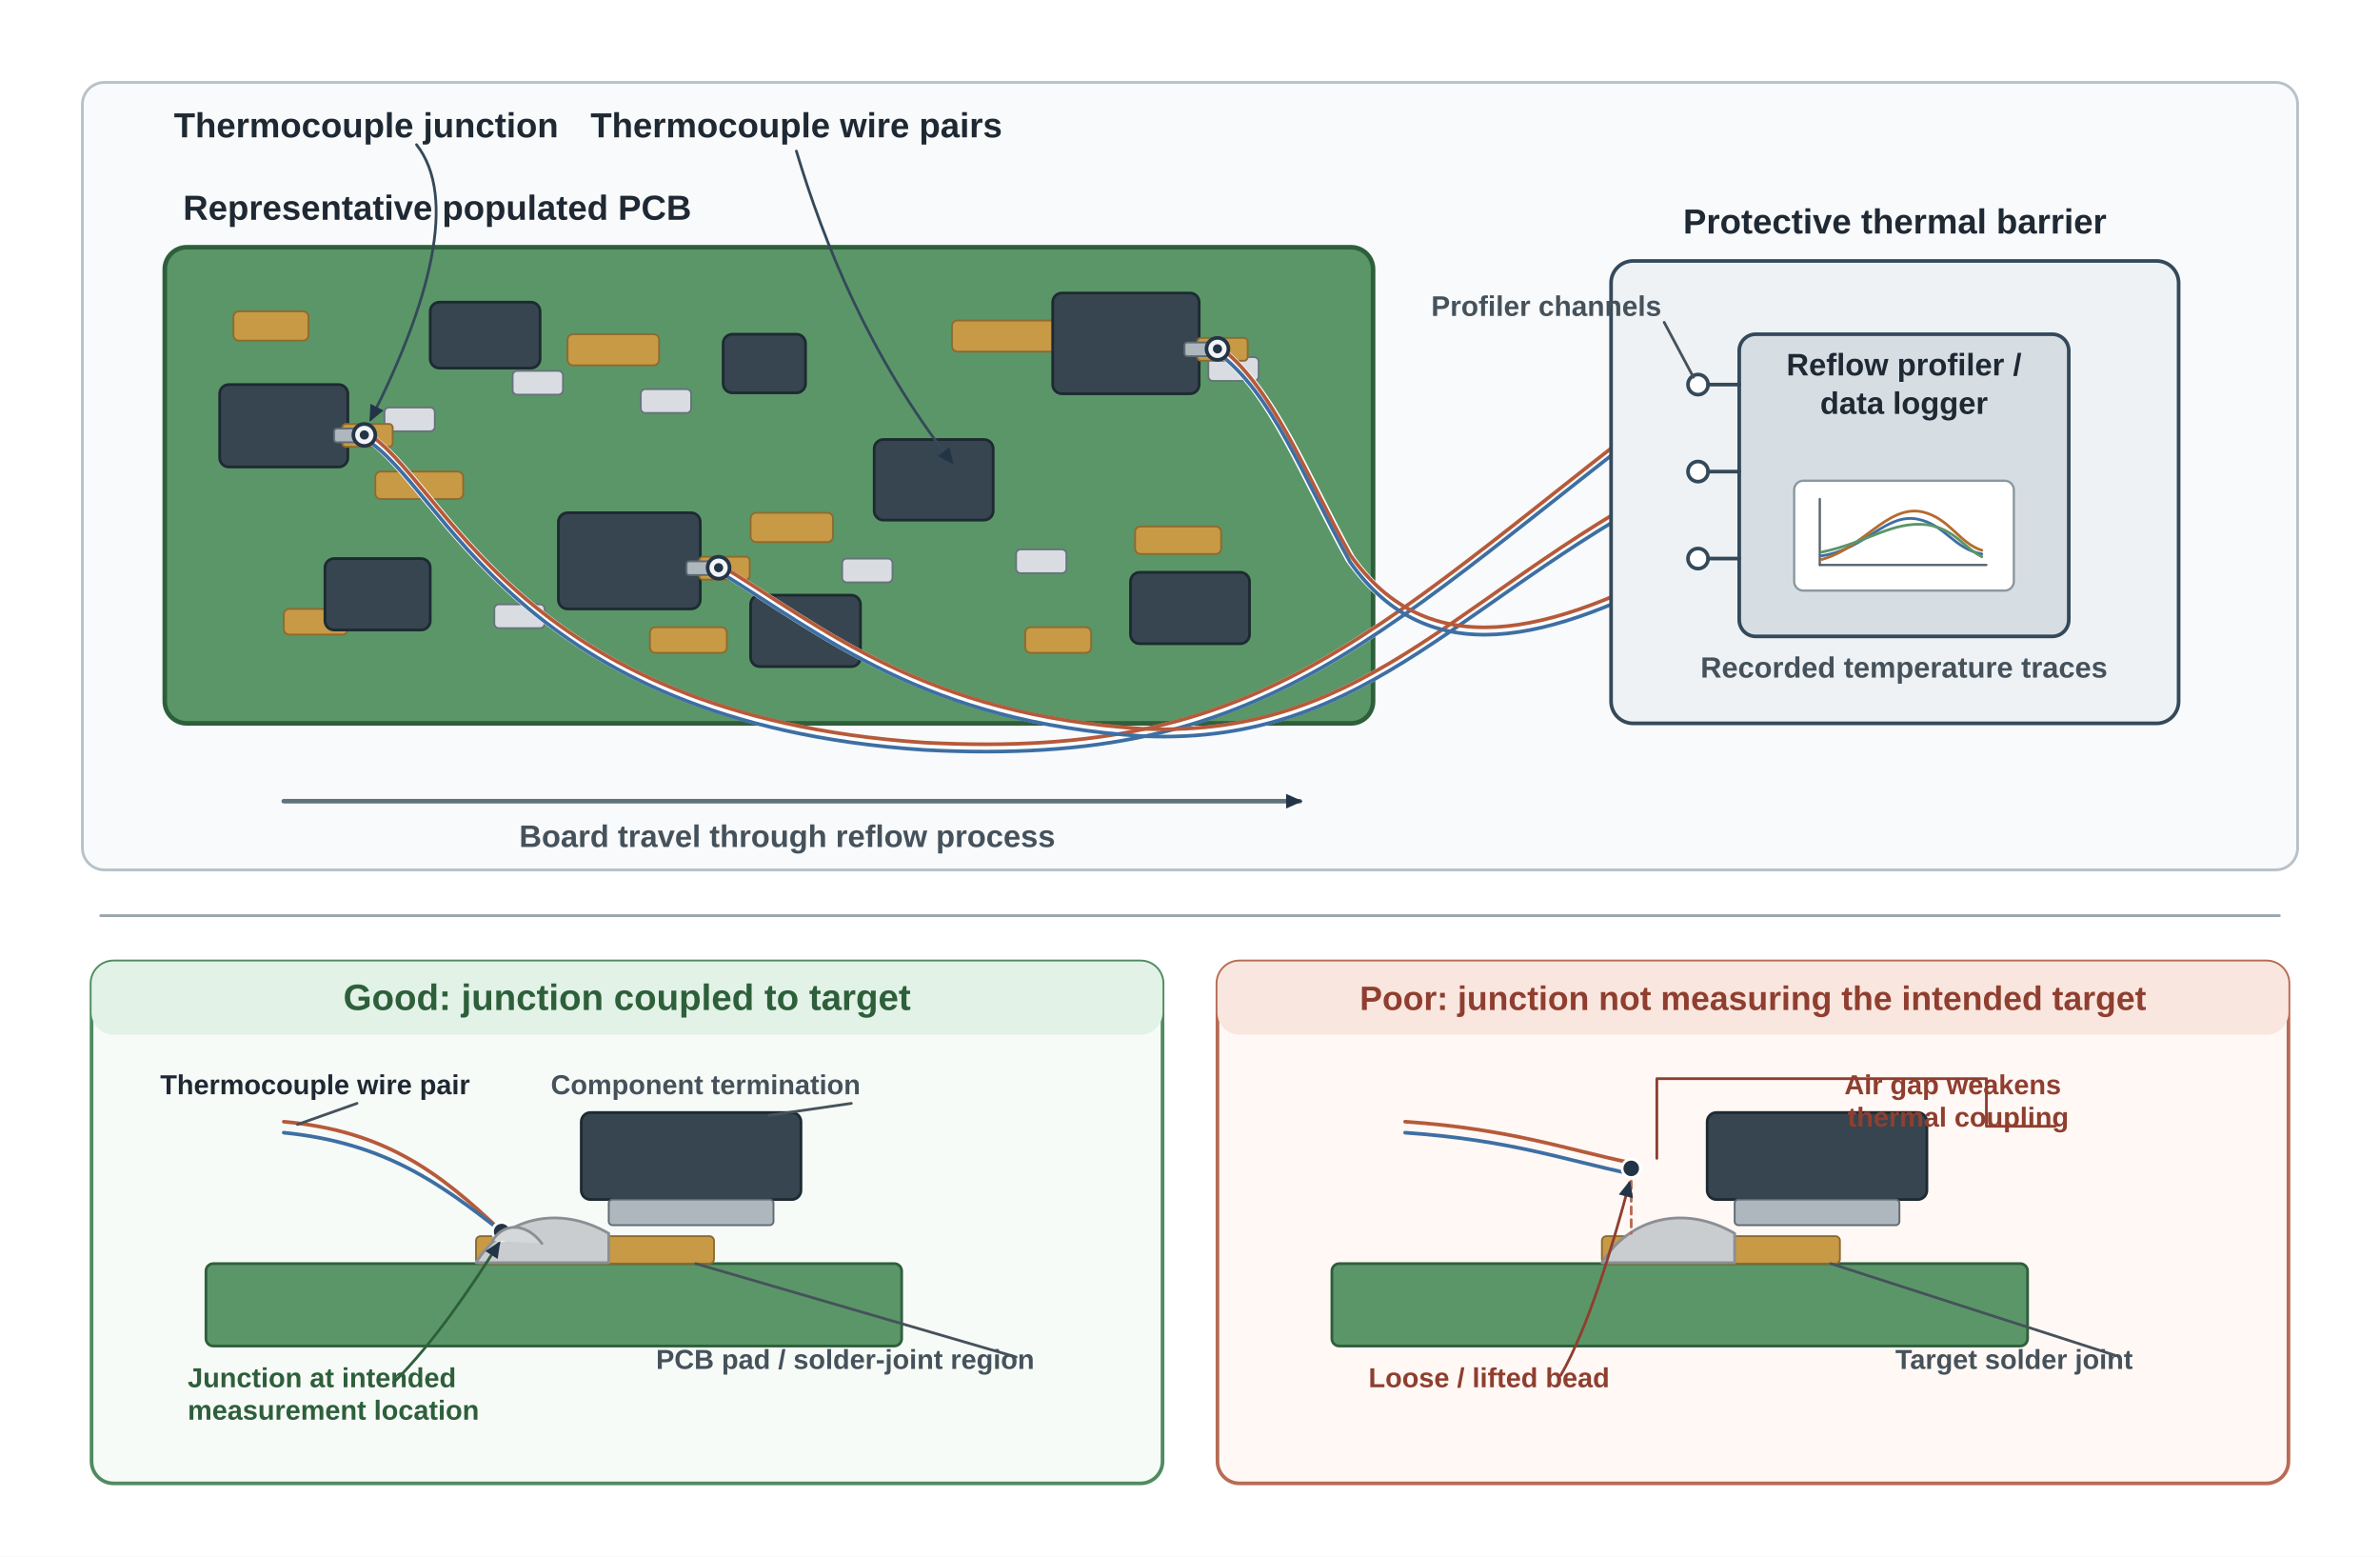
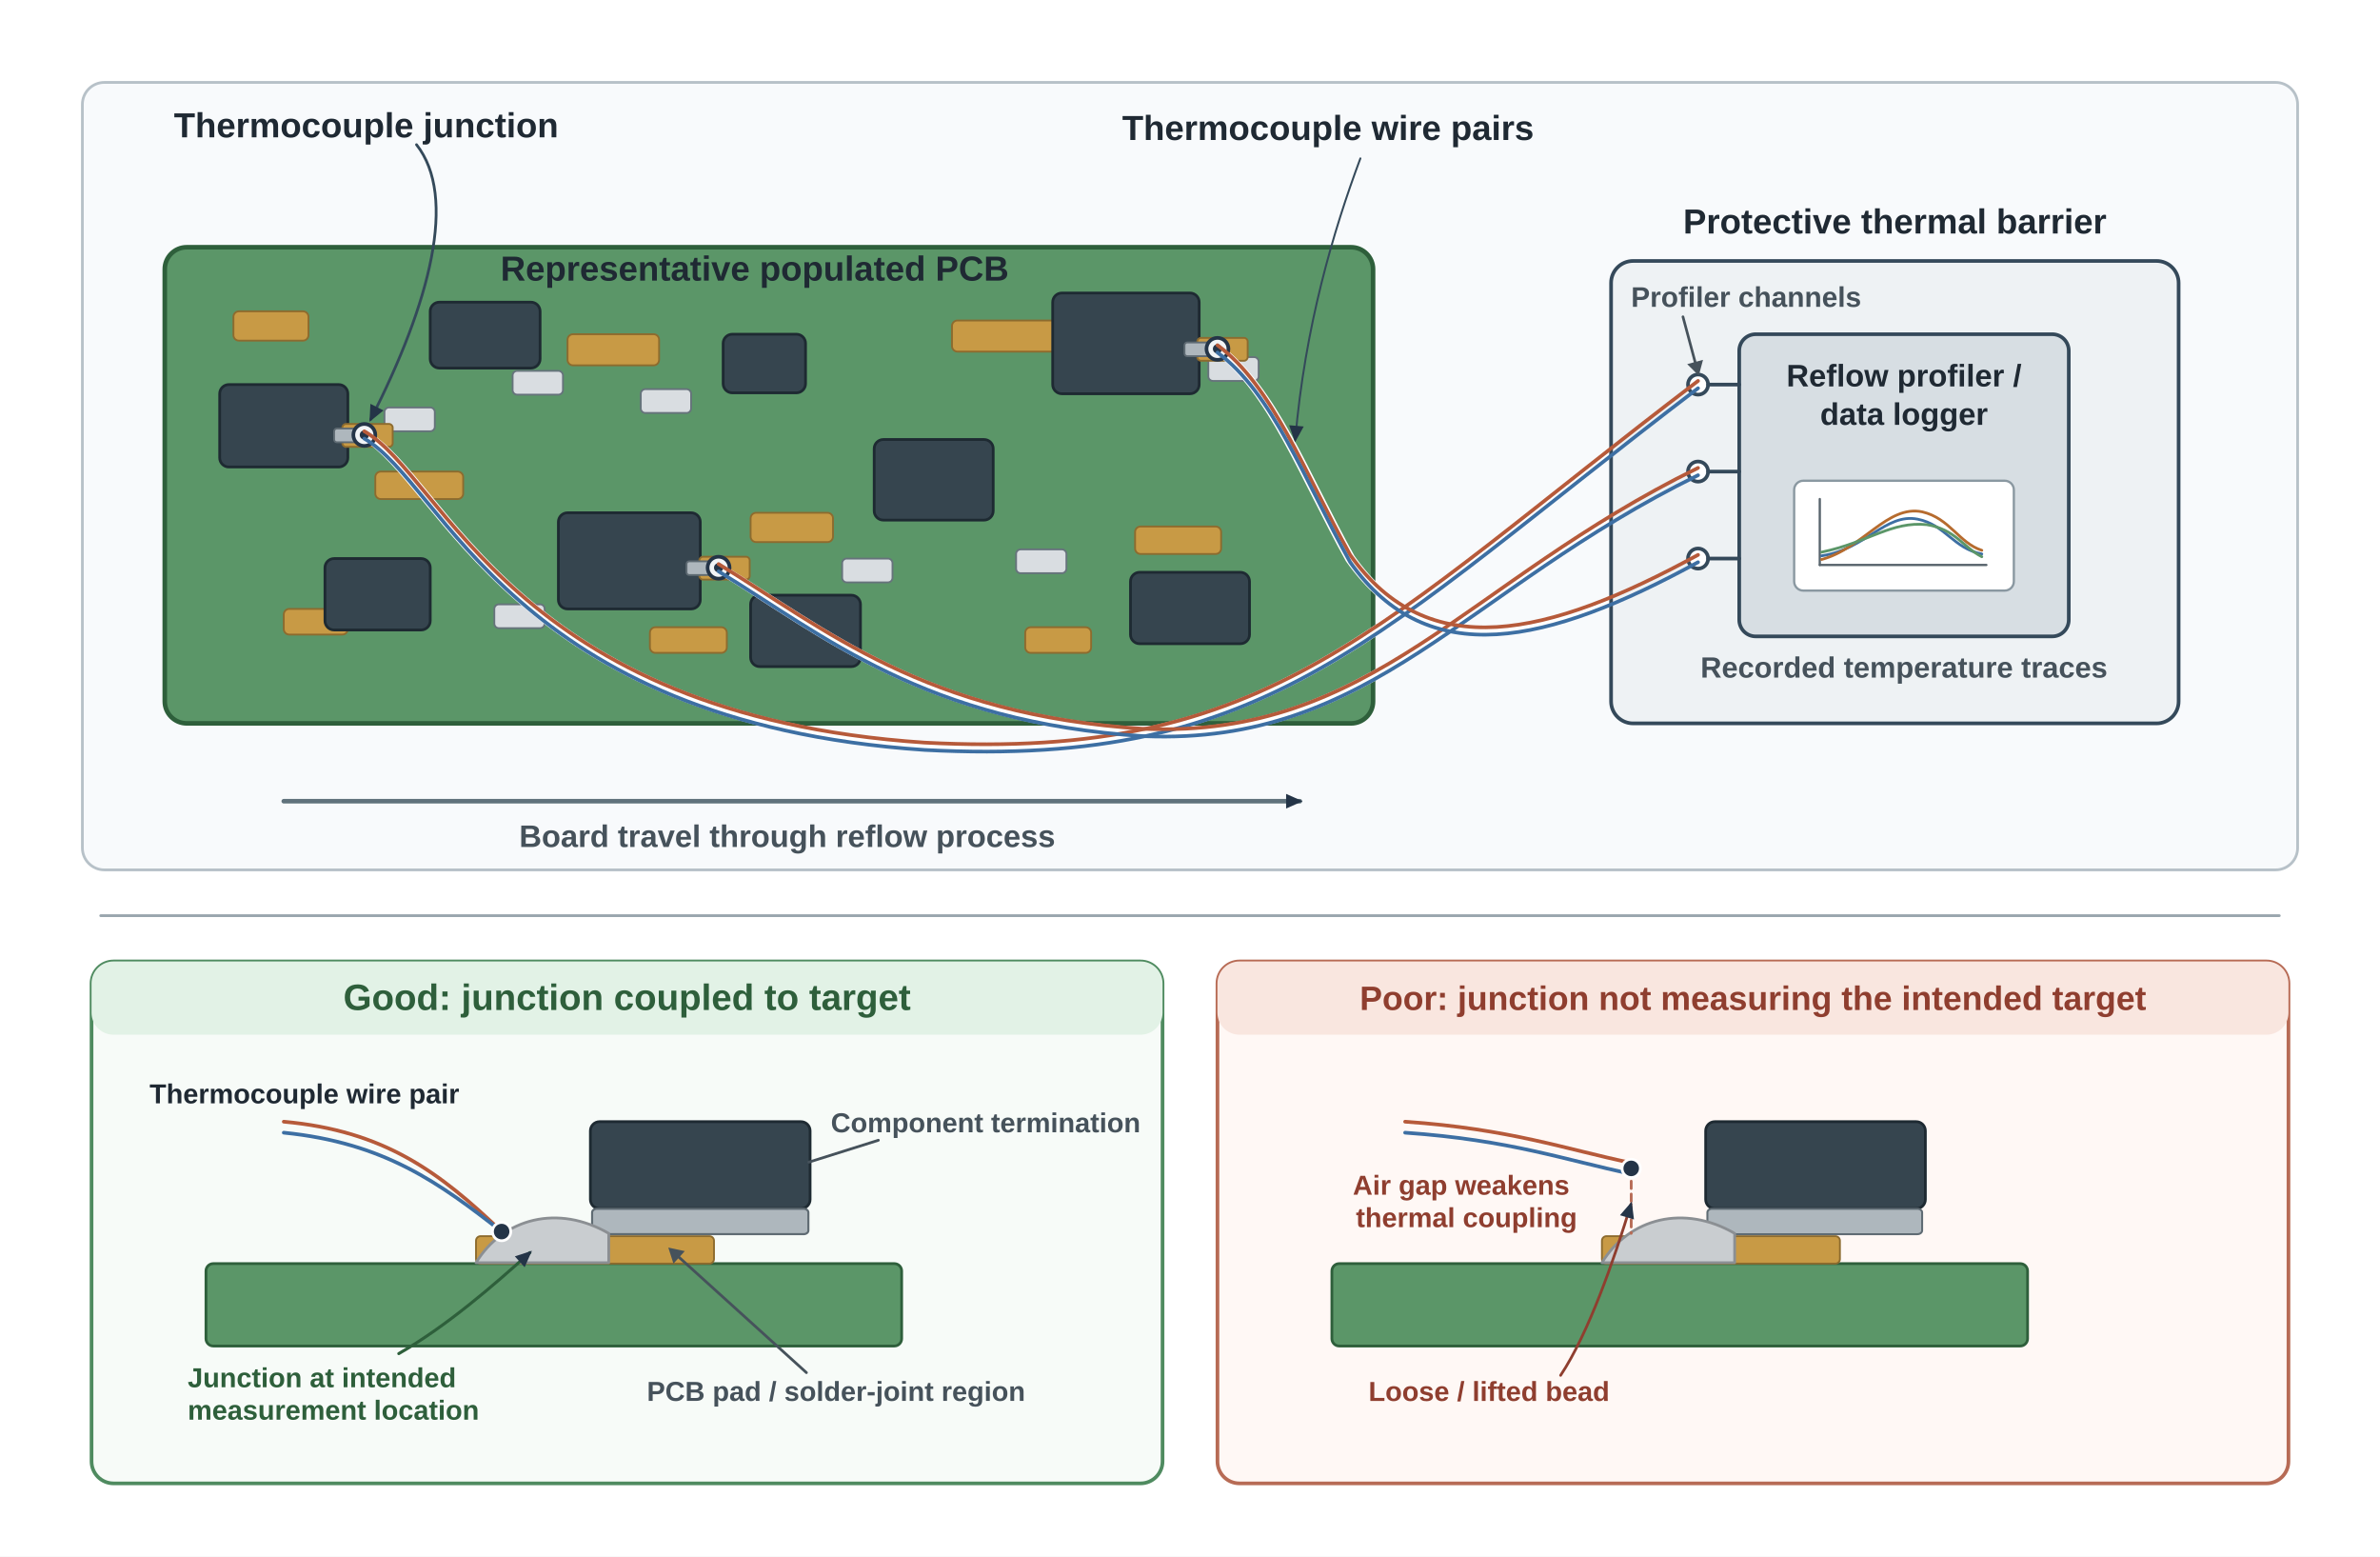
- <svg xmlns="http://www.w3.org/2000/svg" width="2600" height="1700" viewBox="0 0 2600 1700" preserveAspectRatio="xMidYMid meet">
-   <defs>
+ <svg xmlns="http://www.w3.org/2000/svg" width="2600" height="1700" viewBox="0 0 2600 1700" preserveAspectRatio="xMidYMid meet" version="1.1" id="svg78">
+   <defs id="defs1">
+     <marker style="overflow:visible" id="Triangle" refX="0" refY="0" orient="auto-start-reverse" markerWidth="1" markerHeight="1" viewBox="0 0 1 1" preserveAspectRatio="xMidYMid">
+       <path transform="scale(0.5)" style="fill:context-stroke;fill-rule:evenodd;stroke:context-stroke;stroke-width:1pt" d="M 5.77,0 -2.88,5 V -5 Z" id="path135" />
+     </marker>
    <marker id="arrowDark" markerWidth="18" markerHeight="16" refX="15" refY="8" orient="auto" markerUnits="userSpaceOnUse" viewBox="0 0 18 16">
-       <path d="M0,0 L18,8 L0,16 Z" fill="#243447" />
+       <path d="M0,0 L18,8 L0,16 Z" fill="#243447" id="path1" />
    </marker>
  </defs>
-   <rect x="0" y="0" width="2600" height="1700" fill="#ffffff" />
-   <rect x="90" y="90" width="2420" height="860" rx="24" ry="24" fill="#F8FAFC" stroke="#B7C1C8" stroke-width="3" />
-   <rect x="180" y="270" width="1320" height="520" rx="24" ry="24" fill="#5B9668" stroke="#2E5F3B" stroke-width="5" />
-   <rect x="255" y="340" width="82" height="32" rx="6" ry="6" fill="#C89A45" stroke="#8D6B2E" stroke-width="2" />
-   <rect x="410" y="515" width="96" height="30" rx="6" ry="6" fill="#C89A45" stroke="#8D6B2E" stroke-width="2" />
-   <rect x="620" y="365" width="100" height="34" rx="6" ry="6" fill="#C89A45" stroke="#8D6B2E" stroke-width="2" />
-   <rect x="820" y="560" width="90" height="32" rx="6" ry="6" fill="#C89A45" stroke="#8D6B2E" stroke-width="2" />
-   <rect x="1040" y="350" width="118" height="34" rx="6" ry="6" fill="#C89A45" stroke="#8D6B2E" stroke-width="2" />
-   <rect x="1240" y="575" width="94" height="30" rx="6" ry="6" fill="#C89A45" stroke="#8D6B2E" stroke-width="2" />
-   <rect x="310" y="665" width="70" height="28" rx="6" ry="6" fill="#C89A45" stroke="#8D6B2E" stroke-width="2" />
-   <rect x="710" y="685" width="84" height="28" rx="6" ry="6" fill="#C89A45" stroke="#8D6B2E" stroke-width="2" />
-   <rect x="1120" y="685" width="72" height="28" rx="6" ry="6" fill="#C89A45" stroke="#8D6B2E" stroke-width="2" />
-   <rect x="240" y="420" width="140" height="90" rx="10" ry="10" fill="#36454F" stroke="#1E2A32" stroke-width="3" />
-   <rect x="470" y="330" width="120" height="72" rx="10" ry="10" fill="#36454F" stroke="#1E2A32" stroke-width="3" />
-   <rect x="610" y="560" width="155" height="105" rx="10" ry="10" fill="#36454F" stroke="#1E2A32" stroke-width="3" />
-   <rect x="790" y="365" width="90" height="64" rx="10" ry="10" fill="#36454F" stroke="#1E2A32" stroke-width="3" />
-   <rect x="955" y="480" width="130" height="88" rx="10" ry="10" fill="#36454F" stroke="#1E2A32" stroke-width="3" />
-   <rect x="1150" y="320" width="160" height="110" rx="10" ry="10" fill="#36454F" stroke="#1E2A32" stroke-width="3" />
-   <rect x="1235" y="625" width="130" height="78" rx="10" ry="10" fill="#36454F" stroke="#1E2A32" stroke-width="3" />
-   <rect x="355" y="610" width="115" height="78" rx="10" ry="10" fill="#36454F" stroke="#1E2A32" stroke-width="3" />
-   <rect x="820" y="650" width="120" height="78" rx="10" ry="10" fill="#36454F" stroke="#1E2A32" stroke-width="3" />
-   <rect x="420" y="445" width="55" height="26" rx="5" ry="5" fill="#D9DDE1" stroke="#66737B" stroke-width="2" />
-   <rect x="540" y="660" width="55" height="26" rx="5" ry="5" fill="#D9DDE1" stroke="#66737B" stroke-width="2" />
-   <rect x="700" y="425" width="55" height="26" rx="5" ry="5" fill="#D9DDE1" stroke="#66737B" stroke-width="2" />
-   <rect x="920" y="610" width="55" height="26" rx="5" ry="5" fill="#D9DDE1" stroke="#66737B" stroke-width="2" />
-   <rect x="1320" y="390" width="55" height="26" rx="5" ry="5" fill="#D9DDE1" stroke="#66737B" stroke-width="2" />
-   <rect x="1110" y="600" width="55" height="26" rx="5" ry="5" fill="#D9DDE1" stroke="#66737B" stroke-width="2" />
-   <rect x="560" y="405" width="55" height="26" rx="5" ry="5" fill="#D9DDE1" stroke="#66737B" stroke-width="2" />
-   <text x="200" y="240" fill="#1F2933" font-family="Arial, Helvetica, sans-serif" font-size="38" font-weight="bold" text-anchor="start">Representative populated PCB</text>
-   <line x1="310" y1="875" x2="1420" y2="875" stroke="#60727C" stroke-width="5" stroke-linecap="round" fill="none" marker-end="url(#arrowDark)" />
-   <text x="860" y="925" fill="#46525B" font-family="Arial, Helvetica, sans-serif" font-size="34" font-weight="bold" text-anchor="middle">Board travel through reflow process</text>
-   <rect x="374" y="463" width="55" height="25" rx="4" ry="4" fill="#C89A45" stroke="#8D6B2E" stroke-width="2" />
-   <rect x="365" y="468" width="36" height="15" rx="3" ry="3" fill="#AEB7BD" stroke="#5F6B73" stroke-width="2" />
-   <rect x="764" y="608" width="55" height="25" rx="4" ry="4" fill="#C89A45" stroke="#8D6B2E" stroke-width="2" />
-   <rect x="750" y="613" width="38" height="15" rx="3" ry="3" fill="#AEB7BD" stroke="#5F6B73" stroke-width="2" />
-   <rect x="1308" y="369" width="55" height="25" rx="4" ry="4" fill="#C89A45" stroke="#8D6B2E" stroke-width="2" />
-   <rect x="1294" y="374" width="39" height="15" rx="3" ry="3" fill="#AEB7BD" stroke="#5F6B73" stroke-width="2" />
-   <path d="M398,475 C485,525 560,785 1010,815 C1390,835 1500,690 1855,420" stroke="#ffffff" stroke-width="11" stroke-linecap="round" stroke-linejoin="round" fill="none" />
-   <path d="M785,620 C900,690 1010,785 1250,800 C1500,810 1600,640 1855,515" stroke="#ffffff" stroke-width="11" stroke-linecap="round" stroke-linejoin="round" fill="none" />
-   <path d="M1330,381 C1390,425 1425,520 1475,610 C1560,730 1690,700 1855,610" stroke="#ffffff" stroke-width="11" stroke-linecap="round" stroke-linejoin="round" fill="none" />
-   <path d="M398,475 C485,525 560,785 1010,815 C1390,835 1500,690 1855,420" transform="translate(0,-4)" stroke="#B65A3A" stroke-width="4" stroke-linecap="round" stroke-linejoin="round" fill="none" />
-   <path d="M398,475 C485,525 560,785 1010,815 C1390,835 1500,690 1855,420" transform="translate(0,4)" stroke="#3D6FA3" stroke-width="4" stroke-linecap="round" stroke-linejoin="round" fill="none" />
-   <path d="M785,620 C900,690 1010,785 1250,800 C1500,810 1600,640 1855,515" transform="translate(0,-4)" stroke="#B65A3A" stroke-width="4" stroke-linecap="round" stroke-linejoin="round" fill="none" />
-   <path d="M785,620 C900,690 1010,785 1250,800 C1500,810 1600,640 1855,515" transform="translate(0,4)" stroke="#3D6FA3" stroke-width="4" stroke-linecap="round" stroke-linejoin="round" fill="none" />
-   <path d="M1330,381 C1390,425 1425,520 1475,610 C1560,730 1690,700 1855,610" transform="translate(0,-4)" stroke="#B65A3A" stroke-width="4" stroke-linecap="round" stroke-linejoin="round" fill="none" />
-   <path d="M1330,381 C1390,425 1425,520 1475,610 C1560,730 1690,700 1855,610" transform="translate(0,4)" stroke="#3D6FA3" stroke-width="4" stroke-linecap="round" stroke-linejoin="round" fill="none" />
-   <circle cx="398" cy="475" r="12" fill="#F2F4F6" stroke="#243447" stroke-width="4" />
-   <circle cx="398" cy="475" r="5" fill="#243447" />
-   <circle cx="785" cy="620" r="12" fill="#F2F4F6" stroke="#243447" stroke-width="4" />
-   <circle cx="785" cy="620" r="5" fill="#243447" />
-   <circle cx="1330" cy="381" r="12" fill="#F2F4F6" stroke="#243447" stroke-width="4" />
-   <circle cx="1330" cy="381" r="5" fill="#243447" />
-   <text x="190" y="150" fill="#1F2933" font-family="Arial, Helvetica, sans-serif" font-size="38" font-weight="bold" text-anchor="start">Thermocouple junction</text>
-   <path d="M455,158 C500,215 470,330 405,458" stroke="#34495A" stroke-width="3" stroke-linecap="round" stroke-linejoin="round" fill="none" marker-end="url(#arrowDark)" />
-   <text x="870" y="150" fill="#1F2933" font-family="Arial, Helvetica, sans-serif" font-size="38" font-weight="bold" text-anchor="middle">Thermocouple wire pairs</text>
-   <path d="M870,165 C900,265 950,390 1040,505" stroke="#34495A" stroke-width="3" stroke-linecap="round" stroke-linejoin="round" fill="none" marker-end="url(#arrowDark)" />
-   <rect x="1760" y="285" width="620" height="505" rx="24" ry="24" fill="#EEF2F4" stroke="#34495A" stroke-width="4" />
-   <text x="2070" y="255" fill="#1F2933" font-family="Arial, Helvetica, sans-serif" font-size="38" font-weight="bold" text-anchor="middle">Protective thermal barrier</text>
-   <rect x="1900" y="365" width="360" height="330" rx="18" ry="18" fill="#D7DEE3" stroke="#34495A" stroke-width="4" />
-   <text x="2080" y="410" fill="#1F2933" font-family="Arial, Helvetica, sans-serif" font-size="34" font-weight="bold" text-anchor="middle">Reflow profiler /</text>
-   <text x="2080" y="452" fill="#1F2933" font-family="Arial, Helvetica, sans-serif" font-size="34" font-weight="bold" text-anchor="middle">data logger</text>
-   <circle cx="1855" cy="420" r="11" fill="#ffffff" stroke="#34495A" stroke-width="4" />
-   <line x1="1866" y1="420" x2="1900" y2="420" stroke="#34495A" stroke-width="4" stroke-linecap="round" fill="none" />
-   <circle cx="1855" cy="515" r="11" fill="#ffffff" stroke="#34495A" stroke-width="4" />
-   <line x1="1866" y1="515" x2="1900" y2="515" stroke="#34495A" stroke-width="4" stroke-linecap="round" fill="none" />
-   <circle cx="1855" cy="610" r="11" fill="#ffffff" stroke="#34495A" stroke-width="4" />
-   <line x1="1866" y1="610" x2="1900" y2="610" stroke="#34495A" stroke-width="4" stroke-linecap="round" fill="none" />
-   <text x="1815" y="345" fill="#46525B" font-family="Arial, Helvetica, sans-serif" font-size="31" font-weight="bold" text-anchor="end">Profiler channels</text>
-   <line x1="1818" y1="352" x2="1850" y2="412" stroke="#46525B" stroke-width="3" stroke-linecap="round" fill="none" />
-   <rect x="1960" y="525" width="240" height="120" rx="10" ry="10" fill="#ffffff" stroke="#8A98A1" stroke-width="2.5" />
-   <line x1="1988" y1="617" x2="2170" y2="617" stroke="#58646C" stroke-width="2.5" stroke-linecap="round" fill="none" />
-   <line x1="1988" y1="617" x2="1988" y2="545" stroke="#58646C" stroke-width="2.5" stroke-linecap="round" fill="none" />
-   <path d="M 1990,607 C 2038,600 2060,560 2095,567 C 2125,573 2134,599 2165,605" stroke="#3D6FA3" stroke-width="3" stroke-linecap="round" stroke-linejoin="round" fill="none" />
-   <path d="M 1990,611 C 2035,599 2062,551 2100,559 C 2130,566 2140,593 2165,601" stroke="#B66B2E" stroke-width="3" stroke-linecap="round" stroke-linejoin="round" fill="none" />
-   <path d="M 1990,603 C 2042,592 2066,569 2105,573 C 2136,578 2145,598 2165,608" stroke="#5B9668" stroke-width="3" stroke-linecap="round" stroke-linejoin="round" fill="none" />
-   <text x="2080" y="740" fill="#46525B" font-family="Arial, Helvetica, sans-serif" font-size="32" font-weight="bold" text-anchor="middle">Recorded temperature traces</text>
-   <line x1="110" y1="1000" x2="2490" y2="1000" stroke="#9AA6AE" stroke-width="3" stroke-linecap="round" fill="none" />
-   <rect x="100" y="1050" width="1170" height="570" rx="24" ry="24" fill="#F7FBF8" stroke="#4F8B60" stroke-width="4" />
-   <rect x="100" y="1050" width="1170" height="80" rx="24" ry="24" fill="#E2F2E6" stroke="#4F8B60" stroke-width="0" />
-   <text x="685" y="1103" fill="#2E5F3B" font-family="Arial, Helvetica, sans-serif" font-size="40" font-weight="bold" text-anchor="middle">Good: junction coupled to target</text>
-   <rect x="225" y="1380" width="760" height="90" rx="8" ry="8" fill="#5B9668" stroke="#2E5F3B" stroke-width="3" />
-   <rect x="520" y="1350" width="260" height="30" rx="5" ry="5" fill="#C89A45" stroke="#8D6B2E" stroke-width="2" />
-   <rect x="635" y="1215" width="240" height="95" rx="10" ry="10" fill="#36454F" stroke="#1E2A32" stroke-width="3" />
-   <rect x="665" y="1310" width="180" height="28" rx="4" ry="4" fill="#AEB7BD" stroke="#5F6B73" stroke-width="2" />
-   <path d="M520,1379 C550,1330 610,1315 665,1347 L665,1379 Z" stroke="#8B8F93" stroke-width="3" stroke-linecap="round" stroke-linejoin="round" fill="#C9CDD0" />
-   <path d="M310,1225 C420,1235 480,1280 548,1345" stroke="#B65A3A" stroke-width="4" stroke-linecap="round" stroke-linejoin="round" fill="none" />
-   <path d="M310,1237 C420,1248 480,1292 548,1345" stroke="#3D6FA3" stroke-width="4" stroke-linecap="round" stroke-linejoin="round" fill="none" />
-   <circle cx="548" cy="1345" r="10" fill="#243447" stroke="#ffffff" stroke-width="3" />
-   <path d="M538,1355 C550,1335 575,1335 592,1358" stroke="#8B8F93" stroke-width="3" stroke-linecap="round" stroke-linejoin="round" fill="#D5D8DA" />
-   <text x="175" y="1195" fill="#1F2933" font-family="Arial, Helvetica, sans-serif" font-size="30" font-weight="bold" text-anchor="#46525B">Thermocouple wire pair</text>
-   <line x1="390" y1="1205" x2="325" y2="1228" stroke="#46525B" stroke-width="3" stroke-linecap="round" fill="none" />
-   <text x="940" y="1195" fill="#46525B" font-family="Arial, Helvetica, sans-serif" font-size="30" font-weight="bold" text-anchor="end">Component termination</text>
-   <line x1="930" y1="1205" x2="840" y2="1218" stroke="#46525B" stroke-width="3" stroke-linecap="round" fill="none" />
-   <text x="1130" y="1495" fill="#46525B" font-family="Arial, Helvetica, sans-serif" font-size="30" font-weight="bold" text-anchor="end">PCB pad / solder-joint region</text>
-   <line x1="1110" y1="1482" x2="760" y2="1380" stroke="#46525B" stroke-width="3" stroke-linecap="round" fill="none" />
-   <text x="205" y="1515" fill="#2E5F3B" font-family="Arial, Helvetica, sans-serif" font-size="30" font-weight="bold" text-anchor="start">
-     <tspan x="205" dy="0">Junction at intended</tspan>
-     <tspan x="205" dy="35.4">measurement location</tspan>
+   <rect x="0" y="0" width="2600" height="1700" fill="#ffffff" id="rect1" />
+   <rect x="90" y="90" width="2420" height="860" rx="24" ry="24" fill="#F8FAFC" stroke="#B7C1C8" stroke-width="3" id="rect2" />
+   <rect x="180" y="270" width="1320" height="520" rx="24" ry="24" fill="#5B9668" stroke="#2E5F3B" stroke-width="5" id="rect3" />
+   <rect x="255" y="340" width="82" height="32" rx="6" ry="6" fill="#C89A45" stroke="#8D6B2E" stroke-width="2" id="rect4" />
+   <rect x="410" y="515" width="96" height="30" rx="6" ry="6" fill="#C89A45" stroke="#8D6B2E" stroke-width="2" id="rect5" />
+   <rect x="620" y="365" width="100" height="34" rx="6" ry="6" fill="#C89A45" stroke="#8D6B2E" stroke-width="2" id="rect6" />
+   <rect x="820" y="560" width="90" height="32" rx="6" ry="6" fill="#C89A45" stroke="#8D6B2E" stroke-width="2" id="rect7" />
+   <rect x="1040" y="350" width="118" height="34" rx="6" ry="6" fill="#C89A45" stroke="#8D6B2E" stroke-width="2" id="rect8" />
+   <rect x="1240" y="575" width="94" height="30" rx="6" ry="6" fill="#C89A45" stroke="#8D6B2E" stroke-width="2" id="rect9" />
+   <rect x="310" y="665" width="70" height="28" rx="6" ry="6" fill="#C89A45" stroke="#8D6B2E" stroke-width="2" id="rect10" />
+   <rect x="710" y="685" width="84" height="28" rx="6" ry="6" fill="#C89A45" stroke="#8D6B2E" stroke-width="2" id="rect11" />
+   <rect x="1120" y="685" width="72" height="28" rx="6" ry="6" fill="#C89A45" stroke="#8D6B2E" stroke-width="2" id="rect12" />
+   <rect x="240" y="420" width="140" height="90" rx="10" ry="10" fill="#36454F" stroke="#1E2A32" stroke-width="3" id="rect13" />
+   <rect x="470" y="330" width="120" height="72" rx="10" ry="10" fill="#36454F" stroke="#1E2A32" stroke-width="3" id="rect14" />
+   <rect x="610" y="560" width="155" height="105" rx="10" ry="10" fill="#36454F" stroke="#1E2A32" stroke-width="3" id="rect15" />
+   <rect x="790" y="365" width="90" height="64" rx="10" ry="10" fill="#36454F" stroke="#1E2A32" stroke-width="3" id="rect16" />
+   <rect x="955" y="480" width="130" height="88" rx="10" ry="10" fill="#36454F" stroke="#1E2A32" stroke-width="3" id="rect17" />
+   <rect x="1150" y="320" width="160" height="110" rx="10" ry="10" fill="#36454F" stroke="#1E2A32" stroke-width="3" id="rect18" />
+   <rect x="1235" y="625" width="130" height="78" rx="10" ry="10" fill="#36454F" stroke="#1E2A32" stroke-width="3" id="rect19" />
+   <rect x="355" y="610" width="115" height="78" rx="10" ry="10" fill="#36454F" stroke="#1E2A32" stroke-width="3" id="rect20" />
+   <rect x="820" y="650" width="120" height="78" rx="10" ry="10" fill="#36454F" stroke="#1E2A32" stroke-width="3" id="rect21" />
+   <rect x="420" y="445" width="55" height="26" rx="5" ry="5" fill="#D9DDE1" stroke="#66737B" stroke-width="2" id="rect22" />
+   <rect x="540" y="660" width="55" height="26" rx="5" ry="5" fill="#D9DDE1" stroke="#66737B" stroke-width="2" id="rect23" />
+   <rect x="700" y="425" width="55" height="26" rx="5" ry="5" fill="#D9DDE1" stroke="#66737B" stroke-width="2" id="rect24" />
+   <rect x="920" y="610" width="55" height="26" rx="5" ry="5" fill="#D9DDE1" stroke="#66737B" stroke-width="2" id="rect25" />
+   <rect x="1320" y="390" width="55" height="26" rx="5" ry="5" fill="#D9DDE1" stroke="#66737B" stroke-width="2" id="rect26" />
+   <rect x="1110" y="600" width="55" height="26" rx="5" ry="5" fill="#D9DDE1" stroke="#66737B" stroke-width="2" id="rect27" />
+   <rect x="560" y="405" width="55" height="26" rx="5" ry="5" fill="#D9DDE1" stroke="#66737B" stroke-width="2" id="rect28" />
+   <text x="546.754" y="306.461" fill="#1f2933" font-family="Arial, Helvetica, sans-serif" font-size="38px" font-weight="bold" text-anchor="start" id="text28">Representative populated PCB</text>
+   <line x1="310" y1="875" x2="1420" y2="875" stroke="#60727C" stroke-width="5" stroke-linecap="round" fill="none" marker-end="url(#arrowDark)" id="line28" />
+   <text x="860" y="925" fill="#46525B" font-family="Arial, Helvetica, sans-serif" font-size="34" font-weight="bold" text-anchor="middle" id="text29">Board travel through reflow process</text>
+   <rect x="374" y="463" width="55" height="25" rx="4" ry="4" fill="#C89A45" stroke="#8D6B2E" stroke-width="2" id="rect29" />
+   <rect x="365" y="468" width="36" height="15" rx="3" ry="3" fill="#AEB7BD" stroke="#5F6B73" stroke-width="2" id="rect30" />
+   <rect x="764" y="608" width="55" height="25" rx="4" ry="4" fill="#C89A45" stroke="#8D6B2E" stroke-width="2" id="rect31" />
+   <rect x="750" y="613" width="38" height="15" rx="3" ry="3" fill="#AEB7BD" stroke="#5F6B73" stroke-width="2" id="rect32" />
+   <rect x="1308" y="369" width="55" height="25" rx="4" ry="4" fill="#C89A45" stroke="#8D6B2E" stroke-width="2" id="rect33" />
+   <rect x="1294" y="374" width="39" height="15" rx="3" ry="3" fill="#AEB7BD" stroke="#5F6B73" stroke-width="2" id="rect34" />
+   <path d="M398,475 C485,525 560,785 1010,815 C1390,835 1500,690 1855,420" stroke="#ffffff" stroke-width="11" stroke-linecap="round" stroke-linejoin="round" fill="none" id="path34" />
+   <path d="M785,620 C900,690 1010,785 1250,800 C1500,810 1600,640 1855,515" stroke="#ffffff" stroke-width="11" stroke-linecap="round" stroke-linejoin="round" fill="none" id="path35" />
+   <path d="M1330,381 C1390,425 1425,520 1475,610 C1560,730 1690,700 1855,610" stroke="#ffffff" stroke-width="11" stroke-linecap="round" stroke-linejoin="round" fill="none" id="path36" />
+   <circle cx="398" cy="475" r="12" fill="#F2F4F6" stroke="#243447" stroke-width="4" id="circle42" />
+   <circle cx="398" cy="475" r="5" fill="#243447" id="circle43" />
+   <circle cx="785" cy="620" r="12" fill="#F2F4F6" stroke="#243447" stroke-width="4" id="circle44" />
+   <circle cx="785" cy="620" r="5" fill="#243447" id="circle45" />
+   <circle cx="1330" cy="381" r="12" fill="#F2F4F6" stroke="#243447" stroke-width="4" id="circle46" />
+   <circle cx="1330" cy="381" r="5" fill="#243447" id="circle47" />
+   <text x="190" y="150" fill="#1F2933" font-family="Arial, Helvetica, sans-serif" font-size="38" font-weight="bold" text-anchor="start" id="text47">Thermocouple junction</text>
+   <path d="M455,158 C500,215 470,330 405,458" stroke="#34495A" stroke-width="3" stroke-linecap="round" stroke-linejoin="round" fill="none" marker-end="url(#arrowDark)" id="path47" />
+   <text x="1450.813" y="152.89" fill="#1f2933" font-family="Arial, Helvetica, sans-serif" font-size="38px" font-weight="bold" text-anchor="middle" id="text48">Thermocouple wire pairs</text>
+   <path d="m 1486.131,172.966 c -29.243,78.245 -60.596,183.591 -71.134,307.05" stroke="#34495a" stroke-width="2.125" stroke-linecap="round" stroke-linejoin="round" fill="none" marker-end="url(#arrowDark)" id="path48" />
+   <rect x="1760" y="285" width="620" height="505" rx="24" ry="24" fill="#EEF2F4" stroke="#34495A" stroke-width="4" id="rect48" />
+   <text x="2070" y="255" fill="#1F2933" font-family="Arial, Helvetica, sans-serif" font-size="38" font-weight="bold" text-anchor="middle" id="text49">Protective thermal barrier</text>
+   <g id="g78">
+     <rect x="1900" y="365" width="360" height="330" rx="18" ry="18" fill="#D7DEE3" stroke="#34495A" stroke-width="4" id="rect49" />
+   </g>
+   <text x="2080" y="422" fill="#1f2933" font-family="Arial, Helvetica, sans-serif" font-size="34px" font-weight="bold" text-anchor="middle" id="text50">Reflow profiler /</text>
+   <text x="2080" y="464" fill="#1f2933" font-family="Arial, Helvetica, sans-serif" font-size="34px" font-weight="bold" text-anchor="middle" id="text51">data logger</text>
+   <circle cx="1855" cy="420" r="11" fill="#ffffff" stroke="#34495A" stroke-width="4" id="circle51" />
+   <line x1="1866" y1="420" x2="1900" y2="420" stroke="#34495A" stroke-width="4" stroke-linecap="round" fill="none" id="line51" />
+   <circle cx="1855" cy="515" r="11" fill="#ffffff" stroke="#34495A" stroke-width="4" id="circle52" />
+   <line x1="1866" y1="515" x2="1900" y2="515" stroke="#34495A" stroke-width="4" stroke-linecap="round" fill="none" id="line52" />
+   <circle cx="1855" cy="610" r="11" fill="#ffffff" stroke="#34495A" stroke-width="4" id="circle53" />
+   <line x1="1866" y1="610" x2="1900" y2="610" stroke="#34495A" stroke-width="4" stroke-linecap="round" fill="none" id="line53" />
+   <text x="2033.335" y="335.122" fill="#46525b" font-family="Arial, Helvetica, sans-serif" font-size="31px" font-weight="bold" text-anchor="end" id="text53">Profiler channels</text>
+   <line x1="1838.521" y1="345.958" x2="1853.134" y2="400.3" stroke="#46525b" stroke-width="2.902" stroke-linecap="round" fill="none" id="line54" style="marker-end:url(#Triangle)" />
+   <rect x="1960" y="525" width="240" height="120" rx="10" ry="10" fill="#ffffff" stroke="#8A98A1" stroke-width="2.5" id="rect54" />
+   <line x1="1988" y1="617" x2="2170" y2="617" stroke="#58646C" stroke-width="2.5" stroke-linecap="round" fill="none" id="line55" />
+   <line x1="1988" y1="617" x2="1988" y2="545" stroke="#58646C" stroke-width="2.5" stroke-linecap="round" fill="none" id="line56" />
+   <path d="M 1990,607 C 2038,600 2060,560 2095,567 C 2125,573 2134,599 2165,605" stroke="#3D6FA3" stroke-width="3" stroke-linecap="round" stroke-linejoin="round" fill="none" id="path56" />
+   <path d="M 1990,611 C 2035,599 2062,551 2100,559 C 2130,566 2140,593 2165,601" stroke="#B66B2E" stroke-width="3" stroke-linecap="round" stroke-linejoin="round" fill="none" id="path57" />
+   <path d="M 1990,603 C 2042,592 2066,569 2105,573 C 2136,578 2145,598 2165,608" stroke="#5B9668" stroke-width="3" stroke-linecap="round" stroke-linejoin="round" fill="none" id="path58" />
+   <text x="2080" y="740" fill="#46525B" font-family="Arial, Helvetica, sans-serif" font-size="32" font-weight="bold" text-anchor="middle" id="text58">Recorded temperature traces</text>
+   <line x1="110" y1="1000" x2="2490" y2="1000" stroke="#9AA6AE" stroke-width="3" stroke-linecap="round" fill="none" id="line58" />
+   <rect x="100" y="1050" width="1170" height="570" rx="24" ry="24" fill="#F7FBF8" stroke="#4F8B60" stroke-width="4" id="rect58" />
+   <rect x="100" y="1050" width="1170" height="80" rx="24" ry="24" fill="#E2F2E6" stroke="#4F8B60" stroke-width="0" id="rect59" />
+   <text x="685" y="1103" fill="#2E5F3B" font-family="Arial, Helvetica, sans-serif" font-size="40" font-weight="bold" text-anchor="middle" id="text59">Good: junction coupled to target</text>
+   <rect x="225" y="1380" width="760" height="90" rx="8" ry="8" fill="#5B9668" stroke="#2E5F3B" stroke-width="3" id="rect60" />
+   <rect x="520" y="1350" width="260" height="30" rx="5" ry="5" fill="#C89A45" stroke="#8D6B2E" stroke-width="2" id="rect61" />
+   <rect x="644.976" y="1224.976" width="240" height="95" rx="10" ry="10" fill="#36454f" stroke="#1e2a32" stroke-width="3" id="rect62" />
+   <rect x="646.85" y="1320.116" width="236.252" height="27.72" rx="5.25" ry="3.96" fill="#aeb7bd" stroke="#5f6b73" stroke-width="2.28" id="rect63" />
+   <path d="M520,1379 C550,1330 610,1315 665,1347 L665,1379 Z" stroke="#8B8F93" stroke-width="3" stroke-linecap="round" stroke-linejoin="round" fill="#C9CDD0" id="path63" />
+   <path d="M310,1225 C420,1235 480,1280 548,1345" stroke="#B65A3A" stroke-width="4" stroke-linecap="round" stroke-linejoin="round" fill="none" id="path64" />
+   <path d="M310,1237 C420,1248 480,1292 548,1345" stroke="#3D6FA3" stroke-width="4" stroke-linecap="round" stroke-linejoin="round" fill="none" id="path65" />
+   <circle cx="548" cy="1345" r="10" fill="#243447" stroke="#ffffff" stroke-width="3" id="circle65" />
+   <text x="163.361" y="1204.976" fill="#1f2933" font-family="Arial, Helvetica, sans-serif" font-size="30px" font-weight="bold" text-anchor="#46525B" id="text66">Thermocouple wire pair</text>
+   <text x="1245.937" y="1236.567" fill="#46525b" font-family="Arial, Helvetica, sans-serif" font-size="30px" font-weight="bold" text-anchor="end" id="text67">Component termination</text>
+   <line x1="959.56" y1="1245.273" x2="883.599" y2="1269.175" stroke="#46525b" stroke-width="3.737" stroke-linecap="round" fill="none" id="line67" style="stroke-width:3;stroke-dasharray:none" />
+   <text x="1120.024" y="1529.917" fill="#46525b" font-family="Arial, Helvetica, sans-serif" font-size="30px" font-weight="bold" text-anchor="end" id="text68">PCB pad / solder-joint region</text>
+   <line x1="880.967" y1="1499.047" x2="737.965" y2="1369.604" stroke="#46525b" stroke-width="2.16" stroke-linecap="round" fill="none" id="line68" style="marker-end:url(#Triangle);stroke-width:3;stroke-dasharray:none" />
+   <text x="205" y="1515" fill="#2E5F3B" font-family="Arial, Helvetica, sans-serif" font-size="30" font-weight="bold" text-anchor="start" id="text69">
+     <tspan x="205" dy="0" id="tspan68">Junction at intended</tspan>
+     <tspan x="205" dy="35.4" id="tspan69">measurement location</tspan>
  </text>
-   <path d="M430,1510 C475,1465 515,1405 545,1358" stroke="#2E5F3B" stroke-width="3" stroke-linecap="round" stroke-linejoin="round" fill="none" marker-end="url(#arrowDark)" />
-   <rect x="1330" y="1050" width="1170" height="570" rx="24" ry="24" fill="#FFF8F5" stroke="#B76B55" stroke-width="4" />
-   <rect x="1330" y="1050" width="1170" height="80" rx="24" ry="24" fill="#F9E6DF" stroke="#B76B55" stroke-width="0" />
-   <text x="1915" y="1103" fill="#8F3E2F" font-family="Arial, Helvetica, sans-serif" font-size="37" font-weight="bold" text-anchor="middle">Poor: junction not measuring the intended target</text>
-   <rect x="1455" y="1380" width="760" height="90" rx="8" ry="8" fill="#5B9668" stroke="#2E5F3B" stroke-width="3" />
-   <rect x="1750" y="1350" width="260" height="30" rx="5" ry="5" fill="#C89A45" stroke="#8D6B2E" stroke-width="2" />
-   <rect x="1865" y="1215" width="240" height="95" rx="10" ry="10" fill="#36454F" stroke="#1E2A32" stroke-width="3" />
-   <rect x="1895" y="1310" width="180" height="28" rx="4" ry="4" fill="#AEB7BD" stroke="#5F6B73" stroke-width="2" />
-   <path d="M1750,1379 C1780,1330 1840,1315 1895,1347 L1895,1379 Z" stroke="#8B8F93" stroke-width="3" stroke-linecap="round" stroke-linejoin="round" fill="#C9CDD0" />
-   <path d="M1535,1225 C1650,1233 1710,1255 1782,1270" stroke="#B65A3A" stroke-width="4" stroke-linecap="round" stroke-linejoin="round" fill="none" />
-   <path d="M1535,1237 C1650,1245 1710,1267 1782,1282" stroke="#3D6FA3" stroke-width="4" stroke-linecap="round" stroke-linejoin="round" fill="none" />
-   <circle cx="1782" cy="1276" r="10" fill="#243447" stroke="#ffffff" stroke-width="3" />
-   <line x1="1782" y1="1290" x2="1782" y2="1347" stroke="#B76B55" stroke-width="3" stroke-linecap="round" fill="none" stroke-dasharray="8,6" />
-   <text x="1495" y="1515" fill="#8F3E2F" font-family="Arial, Helvetica, sans-serif" font-size="30" font-weight="bold" text-anchor="start">Loose / lifted bead</text>
-   <path d="M1705,1502 C1735,1450 1762,1360 1780,1292" stroke="#8F3E2F" stroke-width="3" stroke-linecap="round" stroke-linejoin="round" fill="none" marker-end="url(#arrowDark)" />
-   <text x="2330" y="1495" fill="#46525B" font-family="Arial, Helvetica, sans-serif" font-size="30" font-weight="bold" text-anchor="end">Target solder joint</text>
-   <line x1="2310" y1="1480" x2="2000" y2="1380" stroke="#46525B" stroke-width="3" stroke-linecap="round" fill="none" />
-   <text x="2260" y="1195" fill="#8F3E2F" font-family="Arial, Helvetica, sans-serif" font-size="30" font-weight="bold" text-anchor="end">
-     <tspan x="2260" dy="0">Air gap weakens</tspan>
-     <tspan x="2260" dy="35.4">thermal coupling</tspan>
+   <path d="m 435.655,1478.276 c 52.296,-29.998 103.971,-74.854 143.246,-110.315" stroke="#2e5f3b" stroke-width="3.334" stroke-linecap="round" stroke-linejoin="round" fill="none" marker-end="url(#arrowDark)" id="path69" />
+   <rect x="1330" y="1050" width="1170" height="570" rx="24" ry="24" fill="#FFF8F5" stroke="#B76B55" stroke-width="4" id="rect69" />
+   <rect x="1330" y="1050" width="1170" height="80" rx="24" ry="24" fill="#F9E6DF" stroke="#B76B55" stroke-width="0" id="rect70" />
+   <text x="1915" y="1103" fill="#8F3E2F" font-family="Arial, Helvetica, sans-serif" font-size="37" font-weight="bold" text-anchor="middle" id="text70">Poor: junction not measuring the intended target</text>
+   <rect x="1455" y="1380" width="760" height="90" rx="8" ry="8" fill="#5B9668" stroke="#2E5F3B" stroke-width="3" id="rect71" />
+   <rect x="1750" y="1350" width="260" height="30" rx="5" ry="5" fill="#C89A45" stroke="#8D6B2E" stroke-width="2" id="rect72" />
+   <rect x="1863.337" y="1224.976" width="240" height="95" rx="10" ry="10" fill="#36454f" stroke="#1e2a32" stroke-width="3" id="rect73" />
+   <rect x="1865.203" y="1320.108" width="234.605" height="27.736" rx="5.213" ry="3.962" fill="#aeb7bd" stroke="#5f6b73" stroke-width="2.152" id="rect74" />
+   <path d="M1750,1379 C1780,1330 1840,1315 1895,1347 L1895,1379 Z" stroke="#8B8F93" stroke-width="3" stroke-linecap="round" stroke-linejoin="round" fill="#C9CDD0" id="path74" />
+   <path d="M1535,1225 C1650,1233 1710,1255 1782,1270" stroke="#B65A3A" stroke-width="4" stroke-linecap="round" stroke-linejoin="round" fill="none" id="path75" />
+   <path d="M1535,1237 C1650,1245 1710,1267 1782,1282" stroke="#3D6FA3" stroke-width="4" stroke-linecap="round" stroke-linejoin="round" fill="none" id="path76" />
+   <circle cx="1782" cy="1276" r="10" fill="#243447" stroke="#ffffff" stroke-width="3" id="circle76" />
+   <line x1="1782" y1="1290" x2="1782" y2="1347" stroke="#B76B55" stroke-width="3" stroke-linecap="round" fill="none" stroke-dasharray="8,6" id="line76" />
+   <text x="1495" y="1529.964" fill="#8f3e2f" font-family="Arial, Helvetica, sans-serif" font-size="30px" font-weight="bold" text-anchor="start" id="text76">Loose / lifted bead</text>
+   <path d="m 1704.867,1502.006 c 30.747,-46.277 58.42,-126.373 76.869,-186.889" stroke="#8f3e2f" stroke-width="3" stroke-linecap="round" stroke-linejoin="round" fill="none" marker-end="url(#arrowDark)" id="path77" />
+   <text x="1722.948" y="1304.738" fill="#8f3e2f" font-family="Arial, Helvetica, sans-serif" font-size="30px" font-weight="bold" text-anchor="end" id="text78">
+     <tspan x="1722.948" dy="0" id="tspan77">Air gap weakens</tspan>
+     <tspan x="1722.948" dy="35.4" id="tspan78">thermal coupling</tspan>
  </text>
-   <path d="M2245,1230 H2170 V1178 H1810 V1265" stroke="#8F3E2F" stroke-width="3" stroke-linecap="round" stroke-linejoin="round" fill="none" />
+   <path d="M398,475 C485,525 560,785 1010,815 C1390,835 1500,690 1855,420" transform="translate(0,4)" stroke="#3D6FA3" stroke-width="4" stroke-linecap="round" stroke-linejoin="round" fill="none" id="path38" />
+   <path d="M398,475 C485,525 560,785 1010,815 C1390,835 1500,690 1855,420" transform="translate(0,-4)" stroke="#B65A3A" stroke-width="4" stroke-linecap="round" stroke-linejoin="round" fill="none" id="path37" />
+   <path d="M785,620 C900,690 1010,785 1250,800 C1500,810 1600,640 1855,515" transform="translate(0,-4)" stroke="#B65A3A" stroke-width="4" stroke-linecap="round" stroke-linejoin="round" fill="none" id="path39" />
+   <path d="M785,620 C900,690 1010,785 1250,800 C1500,810 1600,640 1855,515" transform="translate(0,4)" stroke="#3D6FA3" stroke-width="4" stroke-linecap="round" stroke-linejoin="round" fill="none" id="path40" />
+   <path d="M1330,381 C1390,425 1425,520 1475,610 C1560,730 1690,700 1855,610" transform="translate(0,-4)" stroke="#B65A3A" stroke-width="4" stroke-linecap="round" stroke-linejoin="round" fill="none" id="path41" />
+   <path d="M1330,381 C1390,425 1425,520 1475,610 C1560,730 1690,700 1855,610" transform="translate(0,4)" stroke="#3D6FA3" stroke-width="4" stroke-linecap="round" stroke-linejoin="round" fill="none" id="path42" />
</svg>
